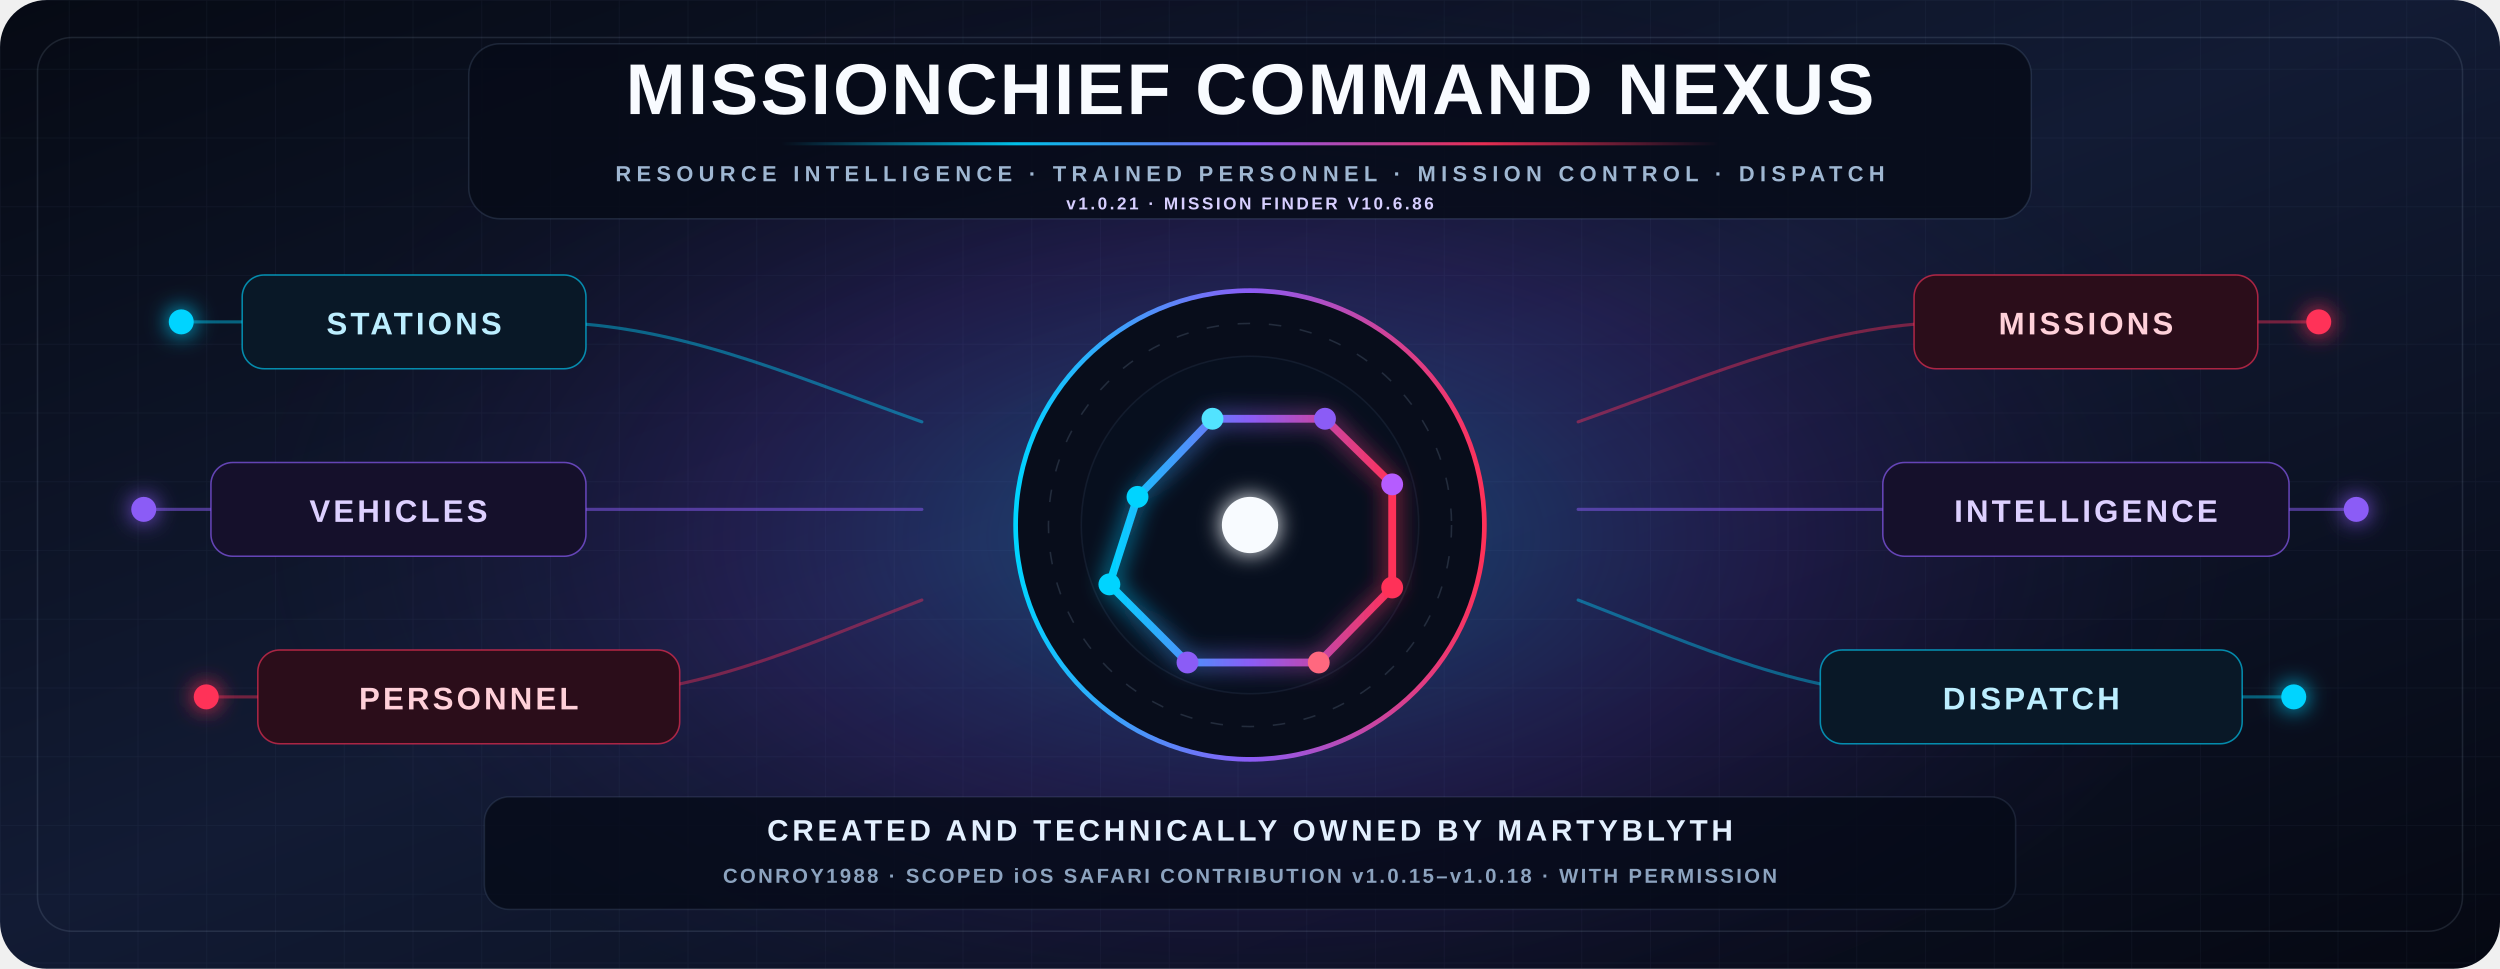
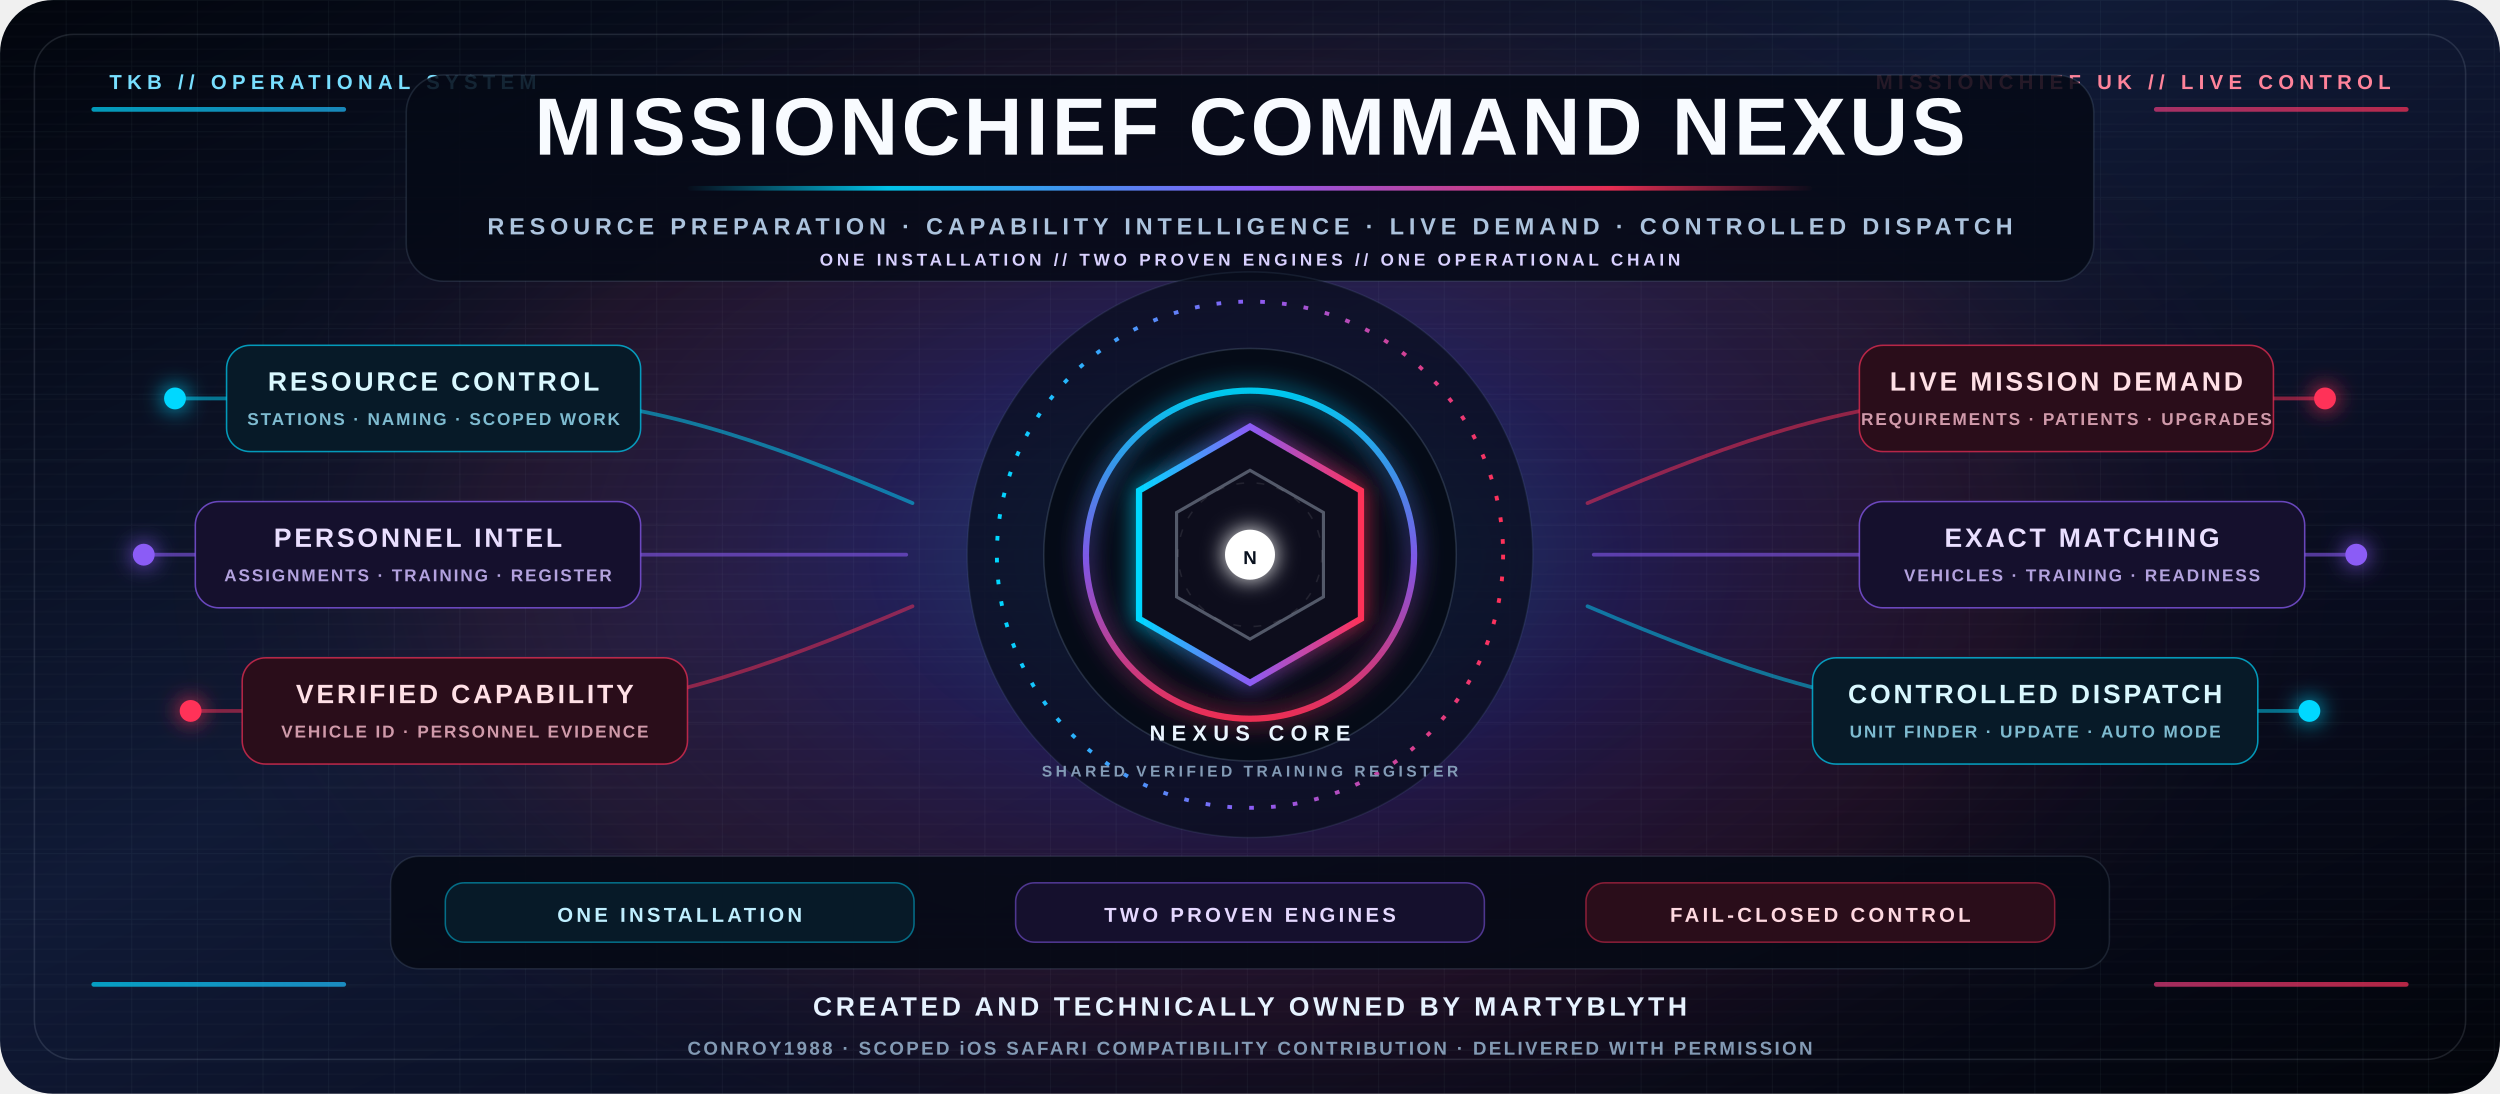
- <svg xmlns="http://www.w3.org/2000/svg" width="1600" height="620" viewBox="0 0 1600 620" role="img" aria-labelledby="title desc">
+ <svg xmlns="http://www.w3.org/2000/svg" width="1600" height="700" viewBox="0 0 1600 700" role="img" aria-labelledby="title desc">
  <defs>
-     <linearGradient id="bg" x1="0" y1="0" x2="1" y2="1">
-       <stop offset="0" stop-color="#060a14" />
-       <stop offset="0.48" stop-color="#121b34" />
-       <stop offset="1" stop-color="#050812" />
+     <linearGradient id="background" x1="0" y1="0" x2="1" y2="1">
+       <stop offset="0" stop-color="#02050d" />
+       <stop offset="0.42" stop-color="#101a36" />
+       <stop offset="0.72" stop-color="#090d20" />
+       <stop offset="1" stop-color="#02040a" />
    </linearGradient>
-     <radialGradient id="coreGlow" cx="50%" cy="52%" r="56%">
-       <stop offset="0" stop-color="#17bfff" stop-opacity="0.34" />
-       <stop offset="0.48" stop-color="#7c3aed" stop-opacity="0.14" />
+     <radialGradient id="core" cx="50%" cy="49%" r="52%">
+       <stop offset="0" stop-color="#16c8ff" stop-opacity="0.34" />
+       <stop offset="0.33" stop-color="#7c3aed" stop-opacity="0.18" />
+       <stop offset="0.67" stop-color="#ff3158" stop-opacity="0.08" />
      <stop offset="1" stop-color="#000000" stop-opacity="0" />
    </radialGradient>
-     <linearGradient id="accent" x1="0" y1="0" x2="1" y2="0">
-       <stop offset="0" stop-color="#00d4ff" />
-       <stop offset="0.50" stop-color="#8b5cf6" />
+     <linearGradient id="spectrum" x1="0" y1="0" x2="1" y2="0">
+       <stop offset="0" stop-color="#00d8ff" />
+       <stop offset="0.5" stop-color="#8b5cf6" />
      <stop offset="1" stop-color="#ff3158" />
    </linearGradient>
-     <linearGradient id="titleRule" x1="0" y1="0" x2="1" y2="0">
-       <stop offset="0" stop-color="#00d4ff" stop-opacity="0" />
-       <stop offset="0.25" stop-color="#00d4ff" stop-opacity="0.9" />
-       <stop offset="0.50" stop-color="#8b5cf6" stop-opacity="1" />
-       <stop offset="0.75" stop-color="#ff3158" stop-opacity="0.9" />
+     <linearGradient id="spectrumVertical" x1="0" y1="0" x2="0" y2="1">
+       <stop offset="0" stop-color="#00d8ff" />
+       <stop offset="0.52" stop-color="#8b5cf6" />
+       <stop offset="1" stop-color="#ff3158" />
+     </linearGradient>
+     <linearGradient id="fadeRule" x1="0" y1="0" x2="1" y2="0">
+       <stop offset="0" stop-color="#00d8ff" stop-opacity="0" />
+       <stop offset="0.18" stop-color="#00d8ff" stop-opacity="0.9" />
+       <stop offset="0.5" stop-color="#8b5cf6" />
+       <stop offset="0.82" stop-color="#ff3158" stop-opacity="0.9" />
      <stop offset="1" stop-color="#ff3158" stop-opacity="0" />
    </linearGradient>
+     <pattern id="grid" width="42" height="42" patternUnits="userSpaceOnUse">
+       <path d="M42 0H0V42" fill="none" stroke="#bcd7f1" stroke-opacity="0.052" stroke-width="1" />
+     </pattern>
+     <pattern id="scan" width="8" height="8" patternUnits="userSpaceOnUse">
+       <path d="M0 7.5H8" stroke="#ffffff" stroke-opacity="0.018" stroke-width="1" />
+     </pattern>
    <filter id="glow" x="-80%" y="-80%" width="260%" height="260%">
      <feGaussianBlur stdDeviation="7" result="blur" />
      <feMerge>
        <feMergeNode in="blur" />
        <feMergeNode in="SourceGraphic" />
      </feMerge>
    </filter>
-     <pattern id="grid" width="44" height="44" patternUnits="userSpaceOnUse">
-       <path d="M44 0H0V44" fill="none" stroke="#9ab4d2" stroke-opacity="0.055" stroke-width="1" />
-     </pattern>
+     <filter id="softGlow" x="-80%" y="-80%" width="260%" height="260%">
+       <feGaussianBlur stdDeviation="18" />
+     </filter>
  </defs>
-   <rect width="1600" height="620" rx="30" fill="url(#bg)" />
-   <rect width="1600" height="620" rx="30" fill="url(#grid)" />
-   <ellipse cx="800" cy="330" rx="630" ry="350" fill="url(#coreGlow)" />
-   <rect x="24" y="24" width="1552" height="572" rx="22" fill="none" stroke="#c7ddf7" stroke-opacity="0.12" />
-   <g>
-     <rect x="300" y="28" width="1000" height="112" rx="20" fill="#060b18" fill-opacity="0.84" stroke="#9fc5eb" stroke-opacity="0.14" />
-     <text x="800" y="73" text-anchor="middle" fill="#f8fbff" font-family="Segoe UI,Arial,sans-serif" font-size="46" font-weight="800" letter-spacing="1.5">MISSIONCHIEF COMMAND NEXUS</text>
-     <rect x="500" y="91" width="600" height="2" rx="1" fill="url(#titleRule)" />
-     <text x="800" y="116" text-anchor="middle" fill="#9fb7d2" font-family="Segoe UI,Arial,sans-serif" font-size="14" font-weight="700" letter-spacing="3.4">RESOURCE INTELLIGENCE · TRAINED PERSONNEL · MISSION CONTROL · DISPATCH</text>
-     <text x="800" y="134" text-anchor="middle" fill="#d7cfff" font-family="Segoe UI,Arial,sans-serif" font-size="11" font-weight="800" letter-spacing="1.6">v1.0.21 · MISSION FINDER V10.6.86</text>
+   <rect width="1600" height="700" rx="34" fill="url(#background)" />
+   <rect width="1600" height="700" rx="34" fill="url(#grid)" />
+   <rect width="1600" height="700" rx="34" fill="url(#scan)" />
+   <ellipse cx="800" cy="365" rx="690" ry="420" fill="url(#core)" />
+   <rect x="22" y="22" width="1556" height="656" rx="25" fill="none" stroke="#d9ecff" stroke-opacity="0.12" />
+   <path d="M60 70H220M1380 70H1540M60 630H220M1380 630H1540" stroke="url(#spectrum)" stroke-width="3" stroke-linecap="round" opacity="0.7" />
+   <g font-family="Segoe UI, Arial, sans-serif">
+     <text x="70" y="57" fill="#78dfff" font-size="13" font-weight="800" letter-spacing="3.4">TKB // OPERATIONAL SYSTEM</text>
+     <text x="1530" y="57" text-anchor="end" fill="#ff839a" font-size="13" font-weight="800" letter-spacing="3.4">MISSIONCHIEF UK // LIVE CONTROL</text>
+     <rect x="260" y="48" width="1080" height="132" rx="24" fill="#050a16" fill-opacity="0.87" stroke="#a9c9ea" stroke-opacity="0.14" />
+     <text x="800" y="99" text-anchor="middle" fill="#f8fbff" font-size="52" font-weight="900" letter-spacing="2.2">MISSIONCHIEF COMMAND NEXUS</text>
+     <rect x="440" y="119" width="720" height="3" rx="2" fill="url(#fadeRule)" />
+     <text x="800" y="150" text-anchor="middle" fill="#acc3dd" font-size="15" font-weight="800" letter-spacing="3.1">RESOURCE PREPARATION · CAPABILITY INTELLIGENCE · LIVE DEMAND · CONTROLLED DISPATCH</text>
+     <text x="800" y="170" text-anchor="middle" fill="#d9d1ff" font-size="11" font-weight="800" letter-spacing="2.4">ONE INSTALLATION // TWO PROVEN ENGINES // ONE OPERATIONAL CHAIN</text>
  </g>
  <g fill="none" stroke-linecap="round">
-     <path d="M116 206H342C430 206 500 238 590 270" stroke="#00d4ff" stroke-opacity="0.42" stroke-width="2" />
-     <path d="M92 326H350C455 326 515 326 590 326" stroke="#8b5cf6" stroke-opacity="0.5" stroke-width="2" />
-     <path d="M132 446H360C445 446 512 414 590 384" stroke="#ff3158" stroke-opacity="0.40" stroke-width="2" />
-     <path d="M1484 206H1258C1170 206 1100 238 1010 270" stroke="#ff3158" stroke-opacity="0.42" stroke-width="2" />
-     <path d="M1508 326H1250C1145 326 1085 326 1010 326" stroke="#8b5cf6" stroke-opacity="0.5" stroke-width="2" />
-     <path d="M1468 446H1240C1155 446 1088 414 1010 384" stroke="#00d4ff" stroke-opacity="0.40" stroke-width="2" />
+     <path d="M112 255H330C410 255 485 280 584 322" stroke="#00d8ff" stroke-opacity="0.50" stroke-width="2.4" />
+     <path d="M92 355H350C455 355 505 355 580 355" stroke="#8b5cf6" stroke-opacity="0.56" stroke-width="2.4" />
+     <path d="M122 455H330C410 455 485 430 584 388" stroke="#ff3158" stroke-opacity="0.48" stroke-width="2.4" />
+     <path d="M1488 255H1270C1190 255 1115 280 1016 322" stroke="#ff3158" stroke-opacity="0.50" stroke-width="2.4" />
+     <path d="M1508 355H1250C1145 355 1095 355 1020 355" stroke="#8b5cf6" stroke-opacity="0.56" stroke-width="2.4" />
+     <path d="M1478 455H1270C1190 455 1115 430 1016 388" stroke="#00d8ff" stroke-opacity="0.48" stroke-width="2.4" />
  </g>
  <g filter="url(#glow)">
-     <circle cx="116" cy="206" r="8" fill="#00d4ff" />
-     <circle cx="92" cy="326" r="8" fill="#8b5cf6" />
-     <circle cx="132" cy="446" r="8" fill="#ff3158" />
-     <circle cx="1484" cy="206" r="8" fill="#ff3158" />
-     <circle cx="1508" cy="326" r="8" fill="#8b5cf6" />
-     <circle cx="1468" cy="446" r="8" fill="#00d4ff" />
+     <circle cx="112" cy="255" r="7" fill="#00d8ff" />
+     <circle cx="92" cy="355" r="7" fill="#8b5cf6" />
+     <circle cx="122" cy="455" r="7" fill="#ff3158" />
+     <circle cx="1488" cy="255" r="7" fill="#ff3158" />
+     <circle cx="1508" cy="355" r="7" fill="#8b5cf6" />
+     <circle cx="1478" cy="455" r="7" fill="#00d8ff" />
  </g>
-   <g font-family="Segoe UI,Arial,sans-serif" font-size="20" font-weight="800" letter-spacing="2">
-     <g transform="translate(155 176)">
-       <rect width="220" height="60" rx="14" fill="#091827" stroke="#00d4ff" stroke-opacity="0.62" />
-       <text x="110" y="38" text-anchor="middle" fill="#bceeff">STATIONS</text>
+   <g font-family="Segoe UI, Arial, sans-serif">
+     <g transform="translate(145 221)">
+       <rect width="265" height="68" rx="15" fill="#071a28" stroke="#00d8ff" stroke-opacity="0.68" />
+       <text x="132.5" y="29" text-anchor="middle" fill="#d9f8ff" font-size="17" font-weight="900" letter-spacing="1.8">RESOURCE CONTROL</text>
+       <text x="132.5" y="51" text-anchor="middle" fill="#7ebbd0" font-size="11" font-weight="700" letter-spacing="1.2">STATIONS · NAMING · SCOPED WORK</text>
    </g>
-     <g transform="translate(135 296)">
-       <rect width="240" height="60" rx="14" fill="#15102b" stroke="#8b5cf6" stroke-opacity="0.68" />
-       <text x="120" y="38" text-anchor="middle" fill="#ddd0ff">VEHICLES</text>
+     <g transform="translate(125 321)">
+       <rect width="285" height="68" rx="15" fill="#15102d" stroke="#8b5cf6" stroke-opacity="0.72" />
+       <text x="142.5" y="29" text-anchor="middle" fill="#eadfff" font-size="17" font-weight="900" letter-spacing="1.8">PERSONNEL INTEL</text>
+       <text x="142.5" y="51" text-anchor="middle" fill="#b3a2de" font-size="11" font-weight="700" letter-spacing="1.2">ASSIGNMENTS · TRAINING · REGISTER</text>
    </g>
-     <g transform="translate(165 416)">
-       <rect width="270" height="60" rx="14" fill="#2b0d1a" stroke="#ff3158" stroke-opacity="0.62" />
-       <text x="135" y="38" text-anchor="middle" fill="#ffd0d9">PERSONNEL</text>
+     <g transform="translate(155 421)">
+       <rect width="285" height="68" rx="15" fill="#2a0d1a" stroke="#ff3158" stroke-opacity="0.67" />
+       <text x="142.5" y="29" text-anchor="middle" fill="#ffe0e6" font-size="17" font-weight="900" letter-spacing="1.8">VERIFIED CAPABILITY</text>
+       <text x="142.5" y="51" text-anchor="middle" fill="#d09aaa" font-size="11" font-weight="700" letter-spacing="1.2">VEHICLE ID · PERSONNEL EVIDENCE</text>
    </g>
-     <g transform="translate(1225 176)">
-       <rect width="220" height="60" rx="14" fill="#2b0d1a" stroke="#ff3158" stroke-opacity="0.62" />
-       <text x="110" y="38" text-anchor="middle" fill="#ffd0d9">MISSIONS</text>
+     <g transform="translate(1190 221)">
+       <rect width="265" height="68" rx="15" fill="#2a0d1a" stroke="#ff3158" stroke-opacity="0.67" />
+       <text x="132.5" y="29" text-anchor="middle" fill="#ffe0e6" font-size="17" font-weight="900" letter-spacing="1.8">LIVE MISSION DEMAND</text>
+       <text x="132.5" y="51" text-anchor="middle" fill="#d09aaa" font-size="11" font-weight="700" letter-spacing="1.2">REQUIREMENTS · PATIENTS · UPGRADES</text>
    </g>
-     <g transform="translate(1205 296)">
-       <rect width="260" height="60" rx="14" fill="#15102b" stroke="#8b5cf6" stroke-opacity="0.68" />
-       <text x="130" y="38" text-anchor="middle" fill="#ddd0ff">INTELLIGENCE</text>
+     <g transform="translate(1190 321)">
+       <rect width="285" height="68" rx="15" fill="#15102d" stroke="#8b5cf6" stroke-opacity="0.72" />
+       <text x="142.5" y="29" text-anchor="middle" fill="#eadfff" font-size="17" font-weight="900" letter-spacing="1.8">EXACT MATCHING</text>
+       <text x="142.5" y="51" text-anchor="middle" fill="#b3a2de" font-size="11" font-weight="700" letter-spacing="1.2">VEHICLES · TRAINING · READINESS</text>
    </g>
-     <g transform="translate(1165 416)">
-       <rect width="270" height="60" rx="14" fill="#091827" stroke="#00d4ff" stroke-opacity="0.62" />
-       <text x="135" y="38" text-anchor="middle" fill="#bceeff">DISPATCH</text>
+     <g transform="translate(1160 421)">
+       <rect width="285" height="68" rx="15" fill="#071a28" stroke="#00d8ff" stroke-opacity="0.68" />
+       <text x="142.5" y="29" text-anchor="middle" fill="#d9f8ff" font-size="17" font-weight="900" letter-spacing="1.8">CONTROLLED DISPATCH</text>
+       <text x="142.5" y="51" text-anchor="middle" fill="#7ebbd0" font-size="11" font-weight="700" letter-spacing="1.2">UNIT FINDER · UPDATE · AUTO MODE</text>
    </g>
  </g>
-   <g transform="translate(800 336)">
-     <circle r="150" fill="#080d1b" stroke="url(#accent)" stroke-width="3" />
-     <circle r="129" fill="none" stroke="#a8c4e4" stroke-opacity="0.17" stroke-width="1" stroke-dasharray="8 12" />
-     <circle r="108" fill="#07101f" fill-opacity="0.72" stroke="#9dc7ed" stroke-opacity="0.08" />
-     <path d="M-72-18L-24-68H48L91-26V40L44 88H-40L-90 38Z" fill="none" stroke="url(#accent)" stroke-width="5" filter="url(#glow)" />
-     <circle cx="-72" cy="-18" r="7" fill="#00d4ff" />
-     <circle cx="-24" cy="-68" r="7" fill="#52e3ff" />
-     <circle cx="48" cy="-68" r="7" fill="#8b5cf6" />
-     <circle cx="91" cy="-26" r="7" fill="#b55cff" />
-     <circle cx="91" cy="40" r="7" fill="#ff3158" />
-     <circle cx="44" cy="88" r="7" fill="#ff687f" />
-     <circle cx="-40" cy="88" r="7" fill="#8b5cf6" />
-     <circle cx="-90" cy="38" r="7" fill="#00d4ff" />
-     <circle r="18" fill="#f8fbff" filter="url(#glow)" />
+   <g transform="translate(800 355)">
+     <circle r="181" fill="#080d1b" fill-opacity="0.72" stroke="#94badf" stroke-opacity="0.10" />
+     <circle r="162" fill="none" stroke="url(#spectrum)" stroke-width="2.5" stroke-dasharray="3 11" />
+     <circle r="132" fill="#050b17" stroke="#bad8f6" stroke-opacity="0.16" />
+     <circle r="105" fill="none" stroke="url(#spectrumVertical)" stroke-width="4" opacity="0.92" filter="url(#glow)" />
+     <path d="M0-82L71-41V41L0 82L-71 41V-41Z" fill="#07111f" stroke="url(#spectrum)" stroke-width="4" filter="url(#glow)" />
+     <path d="M0-54L47-27V27L0 54L-47 27V-27Z" fill="none" stroke="#d9edff" stroke-opacity="0.34" stroke-width="2" />
+     <circle r="16" fill="#ffffff" filter="url(#glow)" />
+     <circle r="46" fill="none" stroke="#ffffff" stroke-opacity="0.09" stroke-dasharray="5 8" />
+     <text x="0" y="6" text-anchor="middle" fill="#09111e" font-family="Segoe UI, Arial, sans-serif" font-size="12" font-weight="900">N</text>
+     <text x="0" y="119" text-anchor="middle" fill="#eaf5ff" font-family="Segoe UI, Arial, sans-serif" font-size="14" font-weight="900" letter-spacing="4">NEXUS CORE</text>
+     <text x="0" y="142" text-anchor="middle" fill="#839bb6" font-family="Segoe UI, Arial, sans-serif" font-size="10" font-weight="800" letter-spacing="2.2">SHARED VERIFIED TRAINING REGISTER</text>
  </g>
-   <g font-family="Segoe UI,Arial,sans-serif" text-anchor="middle">
-     <rect x="310" y="510" width="980" height="72" rx="16" fill="#060b18" fill-opacity="0.80" stroke="#9fc5eb" stroke-opacity="0.12" />
-     <text x="800" y="538" fill="#e3f0ff" font-size="19" font-weight="800" letter-spacing="2.4">CREATED AND TECHNICALLY OWNED BY MARTYBLYTH</text>
-     <text x="800" y="565" fill="#8ca3bf" font-size="13" font-weight="700" letter-spacing="1.5">CONROY1988 · SCOPED iOS SAFARI CONTRIBUTION v1.0.15–v1.0.18 · WITH PERMISSION</text>
+   <g font-family="Segoe UI, Arial, sans-serif">
+     <rect x="250" y="548" width="1100" height="72" rx="18" fill="#050a15" fill-opacity="0.88" stroke="#a9c9ea" stroke-opacity="0.13" />
+     <g transform="translate(285 565)">
+       <rect width="300" height="38" rx="12" fill="#071a28" stroke="#00d8ff" stroke-opacity="0.46" />
+       <text x="150" y="25" text-anchor="middle" fill="#bfefff" font-size="13" font-weight="900" letter-spacing="2.1">ONE INSTALLATION</text>
+     </g>
+     <g transform="translate(650 565)">
+       <rect width="300" height="38" rx="12" fill="#15102d" stroke="#8b5cf6" stroke-opacity="0.52" />
+       <text x="150" y="25" text-anchor="middle" fill="#e5d8ff" font-size="13" font-weight="900" letter-spacing="2.1">TWO PROVEN ENGINES</text>
+     </g>
+     <g transform="translate(1015 565)">
+       <rect width="300" height="38" rx="12" fill="#2a0d1a" stroke="#ff3158" stroke-opacity="0.48" />
+       <text x="150" y="25" text-anchor="middle" fill="#ffd9e1" font-size="13" font-weight="900" letter-spacing="2.1">FAIL-CLOSED CONTROL</text>
+     </g>
+     <text x="800" y="650" text-anchor="middle" fill="#e6f2ff" font-size="17" font-weight="900" letter-spacing="2.3">CREATED AND TECHNICALLY OWNED BY MARTYBLYTH</text>
+     <text x="800" y="675" text-anchor="middle" fill="#839ab4" font-size="12" font-weight="800" letter-spacing="1.5">CONROY1988 · SCOPED iOS SAFARI COMPATIBILITY CONTRIBUTION · DELIVERED WITH PERMISSION</text>
  </g>
</svg>
